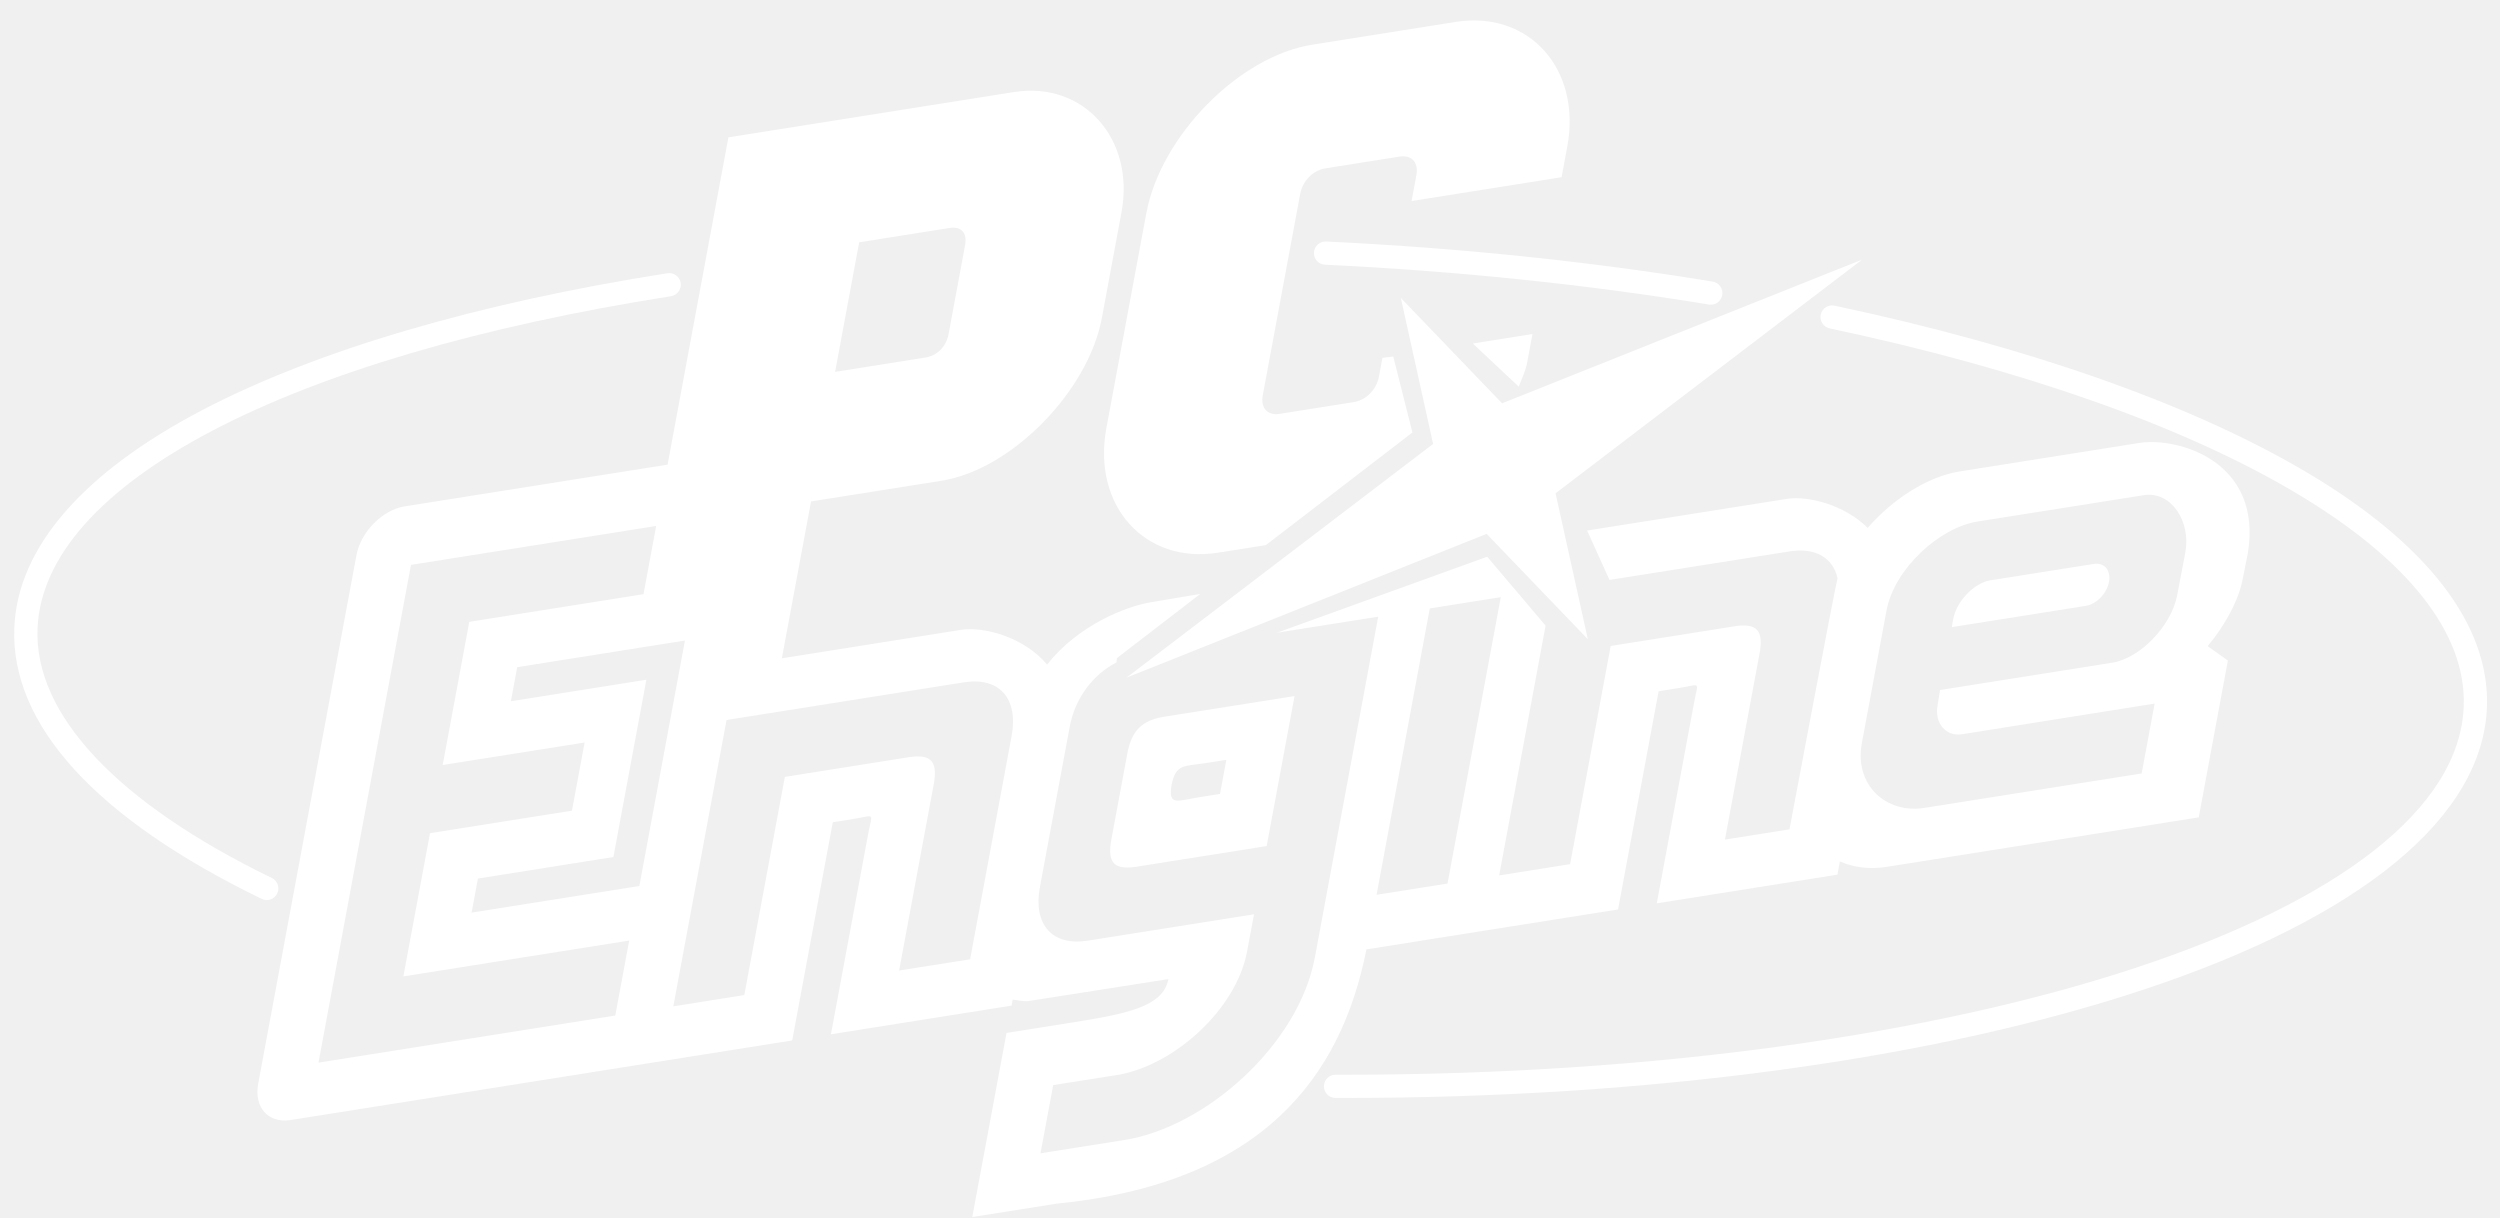
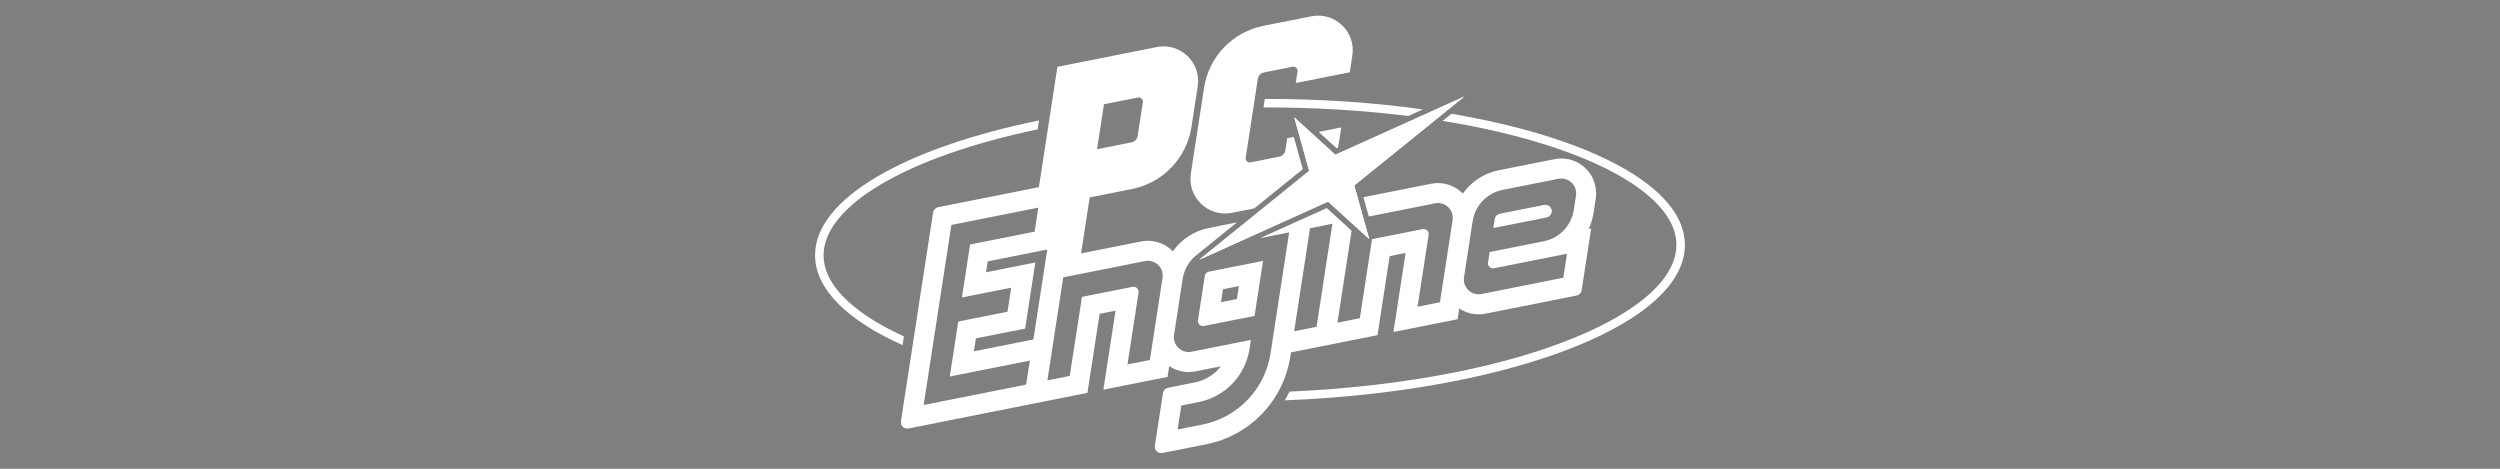
- <svg xmlns="http://www.w3.org/2000/svg" width="100%" height="100%" viewBox="0 0 234 114" version="1.1" xml:space="preserve" style="fill-rule:evenodd;clip-rule:evenodd;stroke-linejoin:round;stroke-miterlimit:2;">
-   <g transform="matrix(1,0,0,1,-243,-1567)">
-     <g id="pcengine.afdesign" transform="matrix(1,0,0,1,360,1624.44)">
-       <g transform="matrix(1,0,0,1,-319.942,-59.5264)">
-         <g transform="matrix(0.893619,0,0,0.893619,51.9144,-69.7236)">
-           <g id="path7" transform="matrix(0.431689,0,0,0.431689,170.493,82.4999)">
-             <path d="M61.278,213.427C60.863,213.427 60.445,213.333 60.048,213.138C19.855,193.631 -0.899,170.889 0.03,147.367C0.785,128.005 16.586,109.725 45.726,94.495C73.371,80.05 112.366,68.585 158.495,61.337C160.035,61.097 161.476,62.149 161.716,63.686C161.96,65.223 160.907,66.664 159.37,66.907C65.927,81.581 7.031,112.498 5.663,147.592C4.839,168.398 25.028,189.878 62.511,208.07C63.909,208.75 64.493,210.431 63.813,211.839C63.326,212.84 62.321,213.427 61.278,213.427Z" style="fill:white;fill-rule:nonzero;" />
-           </g>
-           <g id="path11" transform="matrix(0.431689,0,0,0.431689,170.493,82.4999)">
-             <path d="M411.664,68.967C411.511,68.967 411.357,68.955 411.201,68.931C381.508,64.056 350.169,60.802 318.046,59.265C316.488,59.193 315.288,57.873 315.364,56.315C315.439,54.763 316.783,53.575 318.314,53.638C350.654,55.184 382.214,58.459 412.118,63.37C413.652,63.62 414.695,65.07 414.44,66.606C414.211,67.99 413.02,68.967 411.664,68.967Z" style="fill:white;fill-rule:nonzero;" />
-           </g>
-           <g id="path15" transform="matrix(0.431689,0,0,0.431689,170.493,82.4999)">
-             <path d="M322.955,261.439C322.167,261.439 321.385,261.439 320.594,261.435C319.036,261.432 317.785,260.169 317.788,258.611C317.794,257.057 319.048,255.802 320.603,255.802L320.615,255.802C321.388,255.805 322.179,255.805 322.958,255.805C473.772,255.808 592.779,216.606 594.349,166.224C594.899,148.591 580.737,130.705 553.383,114.501C526.148,98.36 487.11,84.603 440.503,74.718C438.981,74.396 438.01,72.898 438.328,71.376C438.65,69.855 440.151,68.886 441.673,69.205C488.873,79.217 528.496,93.202 556.256,109.653C585.48,126.97 600.601,146.594 599.982,166.398C599.149,193.192 569.549,217.616 516.641,235.162C465.483,252.124 396.78,261.439 322.955,261.439Z" style="fill:white;fill-rule:nonzero;" />
-           </g>
-           <g id="polygon17" transform="matrix(0.431689,0,0,0.431689,170.493,82.4999)">
-             <path d="M373.989,114.726L448.389,58.014L361.006,92.895L336.449,67.334L344.278,102.754L269.881,159.463L357.267,124.573L381.82,150.134L373.989,114.726Z" style="fill:white;fill-rule:nonzero;" />
-           </g>
-           <g id="path21" transform="matrix(0.431689,0,0,0.431689,170.493,82.4999)">
-             <path d="M280.816,185.52C281.884,180.269 283.83,181.033 289.153,180.185L294.11,179.406L292.567,187.67L287.61,188.461C282.287,189.307 279.941,190.729 280.816,185.52ZM270.071,177.953L266.215,198.705C265.159,204.371 266.871,206.194 272.323,205.331L303.893,200.323L310.66,163.932L279.087,168.934C273.635,169.797 271.117,172.29 270.071,177.953ZM470.485,145.199L470.115,147.204L502.68,142.035C505.251,141.623 507.754,139.024 508.28,136.215C508.794,133.406 507.14,131.46 504.569,131.872L496.205,133.193L482.861,135.316L479.48,135.845C475.567,136.471 471.276,140.931 470.485,145.199ZM242.008,239.039L242.272,237.592C243.391,237.676 244.892,238.109 246.203,237.914L280.047,232.606C278.789,239.357 269.872,241.051 256.26,243.207L240.772,245.667L232.465,290.332L252.817,287.105C302.922,282.16 321.983,256.263 328.103,225.394L389.156,215.703L398.993,162.765L403.959,161.971C409.399,161.108 408.596,160.125 407.553,165.779L398.548,214.218L442.38,207.261L442.978,204.052C446.286,205.511 450.154,206.025 454.244,205.382L530.048,193.358L537.116,155.31L532.205,151.812C536.46,146.768 539.778,140.6 540.74,135.421L541.934,129.421C545.717,106.979 525.026,101.018 515.582,102.519L472.082,109.421C464.376,110.645 455.895,116.014 449.721,123.126C444.013,117.472 435.204,115.274 430.079,116.089L381.649,123.77L387.072,135.752L430.747,128.832C437.047,127.827 441.255,130.341 442.41,135.331C441.943,136.651 430.747,196.266 430.747,196.266L415.086,198.753L423.483,153.62C424.524,147.968 422.816,146.14 417.378,147.006L387.366,151.773L377.52,204.711L360.305,207.451L371.571,146.838L357.4,130.122L306.386,148.564L330.564,144.726L330.955,144.672L315.58,227.388C311.673,248.398 289.253,268.491 269.364,271.649L249.015,274.873L252.101,258.32L267.58,255.872C281.189,253.706 296.51,240.085 299.153,225.842L300.822,216.879L260.513,223.273C251.869,224.648 247.178,219.397 248.877,210.266L256.107,171.382C257.385,164.471 261.698,158.735 267.466,155.752L267.559,154.714L287.785,139.15L275.971,141.138C269.683,142.131 258.029,146.844 250.621,156.29C245.021,149.607 235.226,146.991 229.71,147.866L186.261,154.768L193.343,116.708L225.042,111.677C241.914,109.006 260.585,90.026 263.905,72.203L268.669,46.555C271.986,28.721 259.445,14.697 242.57,17.374L173.295,28.363L158.534,107.779L94.745,117.902C89.347,118.76 84.093,124.083 83.037,129.788L59.197,258.007C58.141,263.715 61.66,267.652 67.058,266.801L188.775,247.487L198.621,194.549L203.578,193.755C209.03,192.901 208.227,191.92 207.169,197.571L198.167,245.995L242.008,239.039ZM151.686,210.013L110.986,216.47L112.517,208.209L145.389,202.982L153.389,159.965L120.517,165.189L122.047,156.919L162.748,150.459L151.686,210.013ZM149.223,223.252L145.843,241.448L73.834,252.87L96.276,132.098L155.764,122.66L152.691,139.208L110.423,145.92L103.969,180.66L138.405,175.198L135.332,191.737L100.893,197.198L94.426,231.95L149.223,223.252ZM231.939,227.8L214.715,230.521L223.102,185.403C224.161,179.746 222.45,177.911 216.997,178.774L186.988,183.541L177.151,236.479L159.927,239.216L172.841,169.737L173.241,169.671L230.375,160.606C239.018,159.232 243.707,164.474 242.008,173.613L231.939,227.8ZM343.866,142.6L360.699,139.935L347.776,209.418L330.561,212.146L343.472,142.672L343.866,142.6ZM448.307,175.346L454.283,143.205C456.178,133.039 467.104,123.054 476.409,121.575L516.68,115.193C523.465,114.113 528.178,121.692 526.794,129.105L524.818,139.451C523.432,146.868 515.856,154.75 509.077,155.83L467.276,162.465L466.674,166.218C465.88,170.483 468.71,173.815 472.623,173.192L519.345,165.752L516.196,182.708L463.489,191.063C454.181,192.537 446.425,185.52 448.307,175.346ZM199.181,85.268L205.024,53.831L226.94,50.354C229.815,49.9 231.283,51.539 230.711,54.57L226.718,76.086C226.146,79.127 223.972,81.334 221.096,81.791L199.181,85.268Z" style="fill:white;fill-rule:nonzero;" />
-           </g>
-           <g id="path25" transform="matrix(0.431689,0,0,0.431689,170.493,82.4999)">
-             <path d="M339.258,99.975L334.609,81.548L331.983,81.863L331.141,86.408C330.558,89.56 328.025,92.122 325.054,92.6L307.048,95.454C304.074,95.93 302.374,94.026 302.961,90.877L312.034,42.071C312.618,38.934 315.15,36.366 318.119,35.891L336.127,33.037C339.099,32.564 340.798,34.465 340.212,37.602L339.051,43.816L375.451,38.035L376.834,30.595C380.323,11.819 367.559,-2.455 349.785,0.354L314.958,5.882C297.195,8.703 278.179,28.02 274.69,46.796L265.003,98.91C261.517,117.686 274.281,131.959 292.056,129.138L303.695,127.301L339.258,99.975Z" style="fill:white;fill-rule:nonzero;" />
-           </g>
-           <g id="path27" transform="matrix(0.431689,0,0,0.431689,170.493,82.4999)">
-             <path d="M365.063,88.859C366.013,86.303 366.669,85.331 367.156,82.709L368.392,76.083L353.908,78.387L365.063,88.859Z" style="fill:white;fill-rule:nonzero;" />
-           </g>
-         </g>
+ <svg xmlns="http://www.w3.org/2000/svg" width="100%" height="100%" viewBox="0 0 640 120" version="1.1" xml:space="preserve" style="fill-rule:evenodd;clip-rule:evenodd;stroke-linejoin:round;stroke-miterlimit:2;">
+   <rect x="0" y="0" width="640" height="120" style="fill:#7f7f7f;" />
+   <g>
+     <g>
+       <path d="M374.861,24.715l-33.011,14.901l-10.528,-9.594l3.823,13.724l-28.167,22.767l33.004,-14.902l10.534,9.589l-3.822,-13.719l28.167,-22.766Z" style="fill:#fff;fill-rule:nonzero;" />
+       <g>
+         <path d="M374.861,24.715l-33.011,14.901l-10.528,-9.594l3.823,13.724l-28.167,22.767l33.004,-14.902l10.534,9.589l-3.822,-13.719l28.167,-22.766Z" style="fill:#fff;fill-rule:nonzero;" />
+       </g>
+       <g>
+         <path d="M342.187,37.963l0.295,-0.134c0.14,-0.551 0.25,-1.113 0.343,-1.688l0.545,-3.526l-5.783,1.148l4.6,4.2Z" style="fill:#fff;fill-rule:nonzero;" />
+         <path d="M315.342,54.483l5.754,-1.143l12.419,-10.035l-2.303,-8.266l-1.676,0.337l-0.476,3.097c-0.127,0.818 -0.748,1.474 -1.56,1.63l-7.338,1.462c-0.725,0.145 -1.369,-0.476 -1.259,-1.207l3.104,-20.179c0.127,-0.818 0.748,-1.474 1.56,-1.63l7.338,-1.462c0.725,-0.145 1.369,0.475 1.258,1.206l-0.458,2.964l13.834,-2.749l0.662,-4.298c0.933,-6.079 -4.455,-11.236 -10.488,-10.035l-12.262,2.43c-7.912,1.572 -13.991,7.93 -15.22,15.9l-3.376,21.943c-0.928,6.079 4.46,11.235 10.487,10.035Z" style="fill:#fff;fill-rule:nonzero;" />
+       </g>
+       <path d="M218.973,78.752c-5.337,-4.263 -8.075,-8.73 -8.133,-13.266c-0.168,-12.749 21.265,-25.365 54.798,-32.367l0.353,-2.297c-34.35,7.036 -57.529,20.076 -57.332,34.693c0.116,8.672 8.434,16.566 22.396,22.831l0.342,-2.233c-4.971,-2.268 -9.136,-4.728 -12.424,-7.361Z" style="fill:#fff;fill-rule:nonzero;" />
+       <path d="M323.793,25.318l-0.336,2.181c12.877,-0.018 25.371,0.736 37.059,2.192l3.753,-1.693c-12.483,-1.735 -26.137,-2.686 -40.476,-2.68Z" style="fill:#fff;fill-rule:nonzero;" />
+       <path d="M371.578,29.123l-2.257,1.827c10.343,1.671 19.908,3.933 28.353,6.74c10.029,3.335 17.883,7.239 23.353,11.613c5.336,4.263 8.074,8.73 8.132,13.266c0.174,13.01 -22.14,25.876 -56.85,32.784c-12.999,2.587 -27.425,4.252 -42.199,4.901c-0.377,0.766 -0.789,1.508 -1.224,2.234c15.772,-0.621 30.615,-2.361 43.852,-4.995c35.052,-6.972 58.799,-20.151 58.602,-34.953c-0.197,-14.838 -24.402,-27.396 -59.762,-33.417Z" style="fill:#fff;fill-rule:nonzero;" />
+       <g>
+         <path d="M395.308,52.458l-11.369,2.262c-0.673,0.134 -1.19,0.673 -1.294,1.352l-0.354,2.303l13.655,-2.715c0.672,-0.133 1.189,-0.673 1.293,-1.351c0.174,-1.12 -0.818,-2.071 -1.931,-1.851Z" style="fill:#fff;fill-rule:nonzero;" />
+         <path d="M308.428,70.62l-1.746,11.345c-0.139,0.894 0.655,1.654 1.543,1.479l12.946,-2.575l2.17,-14.084l-13.881,2.762c-0.539,0.098 -0.951,0.533 -1.032,1.073Zm4.658,3.428l4.077,-0.812l-0.51,3.306l-4.078,0.812l0.511,-3.306Z" style="fill:#fff;fill-rule:nonzero;" />
+         <path d="M407.146,44.581c-2.041,-3.08 -5.69,-4.53 -9.182,-3.834l-14.304,2.842c-3.776,0.754 -7.024,2.941 -9.17,5.963c-0.07,-0.075 -0.14,-0.145 -0.215,-0.214c-2.1,-2.007 -5.058,-2.872 -7.906,-2.303l-17.338,3.445l1.381,4.948l16.96,-3.376c2.582,-0.516 4.89,1.694 4.49,4.298l-3.237,21.027l-5.731,1.149l2.831,-18.394c0.139,-0.893 -0.655,-1.653 -1.543,-1.479l-12.947,2.576l-3.114,20.232l-5.731,1.142l3.625,-23.544l-6.363,-5.794l-17.077,7.708l1.717,-0.342l5.731,-1.143l-4.774,31.01c-1.404,9.118 -8.358,16.38 -17.401,18.184l-6.381,1.271l0.946,-6.149l4.472,-0.887c6.752,-1.346 11.943,-6.764 12.987,-13.568l0.36,-2.331l-15.192,3.022c-2.581,0.516 -4.89,-1.694 -4.489,-4.299l2.21,-14.35c0.394,-2.552 1.775,-4.774 3.758,-6.253l0.006,-0.011l10.151,-8.202l-7.256,1.444c-3.776,0.754 -7.025,2.941 -9.171,5.963c-0.07,-0.076 -0.139,-0.145 -0.215,-0.215c-2.099,-2.007 -5.058,-2.871 -7.906,-2.303l-15.371,3.057l2.204,-14.327l10.836,-2.158c7.911,-1.572 13.99,-7.929 15.22,-15.899l1.601,-10.406c0.934,-6.079 -4.455,-11.235 -10.487,-10.035l-25.435,5.064l-4.739,30.801l-25.795,5.133c-0.673,0.134 -1.189,0.673 -1.294,1.352l-8.225,53.451c-0.174,1.12 0.818,2.065 1.926,1.845l34.629,-6.891l11.189,-2.228l3.115,-20.232l4.078,-0.812l-3.115,20.232l16.427,-3.271l0.423,-2.767c1.955,1.311 4.368,1.816 6.717,1.351l6.52,-1.299c-1.63,2.083 -3.973,3.585 -6.671,4.124l-6.867,1.369c-0.673,0.134 -1.19,0.673 -1.294,1.352l-2.077,13.503c-0.174,1.12 0.818,2.065 1.926,1.845l11.276,-2.245c11.161,-2.222 19.739,-11.183 21.468,-22.43l0.168,-1.079l22.158,-4.409l3.115,-20.232l4.078,-0.812l-3.115,20.232l16.427,-3.271l0.423,-2.767c1.955,1.311 4.368,1.815 6.717,1.346l23.33,-4.641c0.673,-0.133 1.189,-0.673 1.293,-1.351l2.431,-15.801l-0.65,0.128c0.603,-1.271 1.033,-2.645 1.253,-4.078l0.545,-3.532c0.348,-2.251 -0.093,-4.56 -1.34,-6.445Zm-124.53,-17.889l8.695,-1.728c0.725,-0.145 1.368,0.476 1.258,1.206l-1.328,8.643c-0.128,0.818 -0.748,1.473 -1.56,1.63l-8.829,1.758l1.764,-11.509Zm-19.931,71.77l-2.488,0.493l-2.924,0.58l-16.311,3.248l-4.501,0.894l7.094,-46.091l1.897,-0.377l14.014,-2.79l6.346,-1.265l-0.946,6.149l-1.827,0.365l-14.699,2.924l-2.088,13.567l6.88,-1.369l1.235,-0.243l4.501,-0.894l-0.945,6.149l-2.413,0.481l-3.318,0.661l-6.879,1.369l-2.176,14.078l15.082,-2.999l0.835,-0.168l4.594,-0.916l-0.963,6.154Zm-13.37,-8.527l0.51,-3.306l12.616,-2.512l2.605,-16.925l-12.616,2.511l0.429,-2.79l10.482,-2.088l4.756,-0.946l-0.679,4.415l-2.865,18.608l-15.238,3.033Zm45.052,2.222l-5.731,1.143l2.831,-18.394c0.139,-0.893 -0.655,-1.653 -1.543,-1.479l-12.946,2.575l-3.115,20.233l-5.731,1.142l4.06,-26.38l20.928,-4.165c2.581,-0.516 4.89,1.694 4.49,4.298l-3.243,21.027Zm42.669,-8.492l-5.731,1.143l4.06,-26.381l5.731,-1.143l-4.06,26.381Zm66.415,-33.597l-0.568,3.695c-0.615,4.009 -3.678,7.205 -7.657,7.999l-13.88,2.761l-0.412,2.669c-0.139,0.893 0.655,1.653 1.543,1.479l12.947,-2.576l2.563,-0.51l3.167,-0.632l-0.945,6.148l-1.079,0.215l-19.849,3.95c-2.581,0.516 -4.89,-1.694 -4.49,-4.298l2.21,-14.351c0.615,-4.008 3.678,-7.204 7.657,-7.999l14.298,-2.848c2.587,-0.51 4.896,1.7 4.495,4.298Z" style="fill:#fff;fill-rule:nonzero;" />
      </g>
    </g>
  </g>
</svg>
